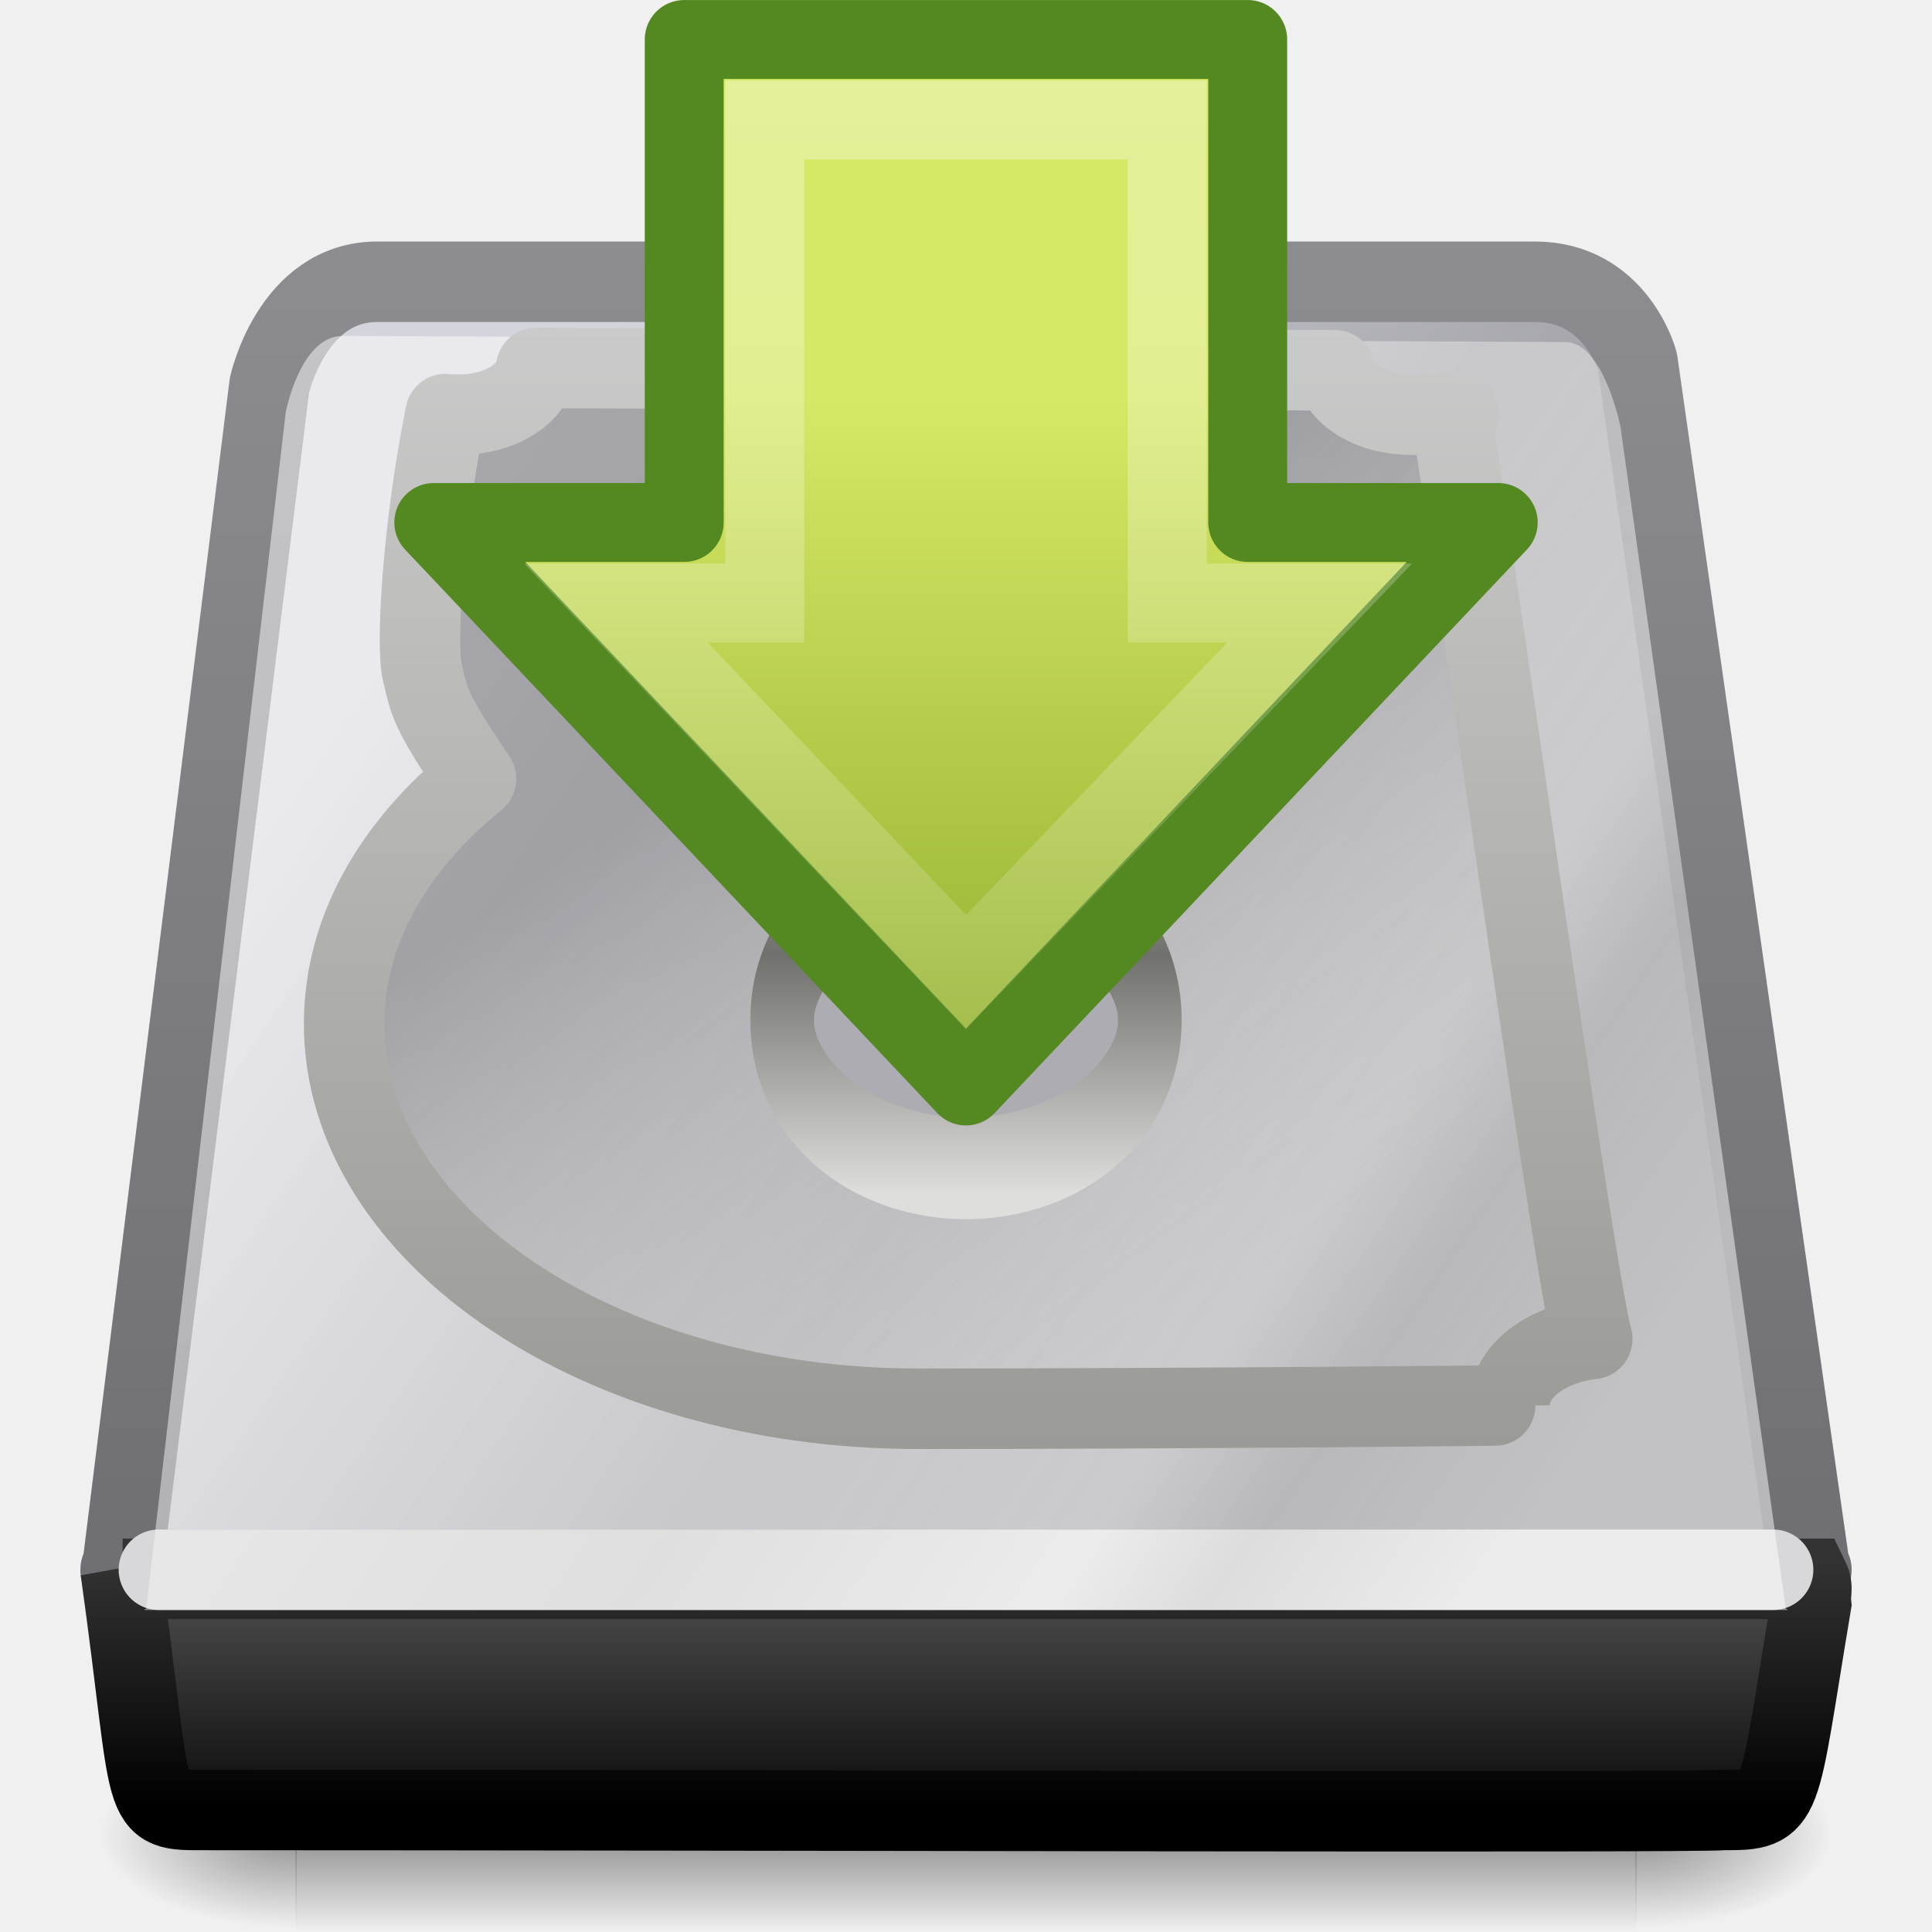
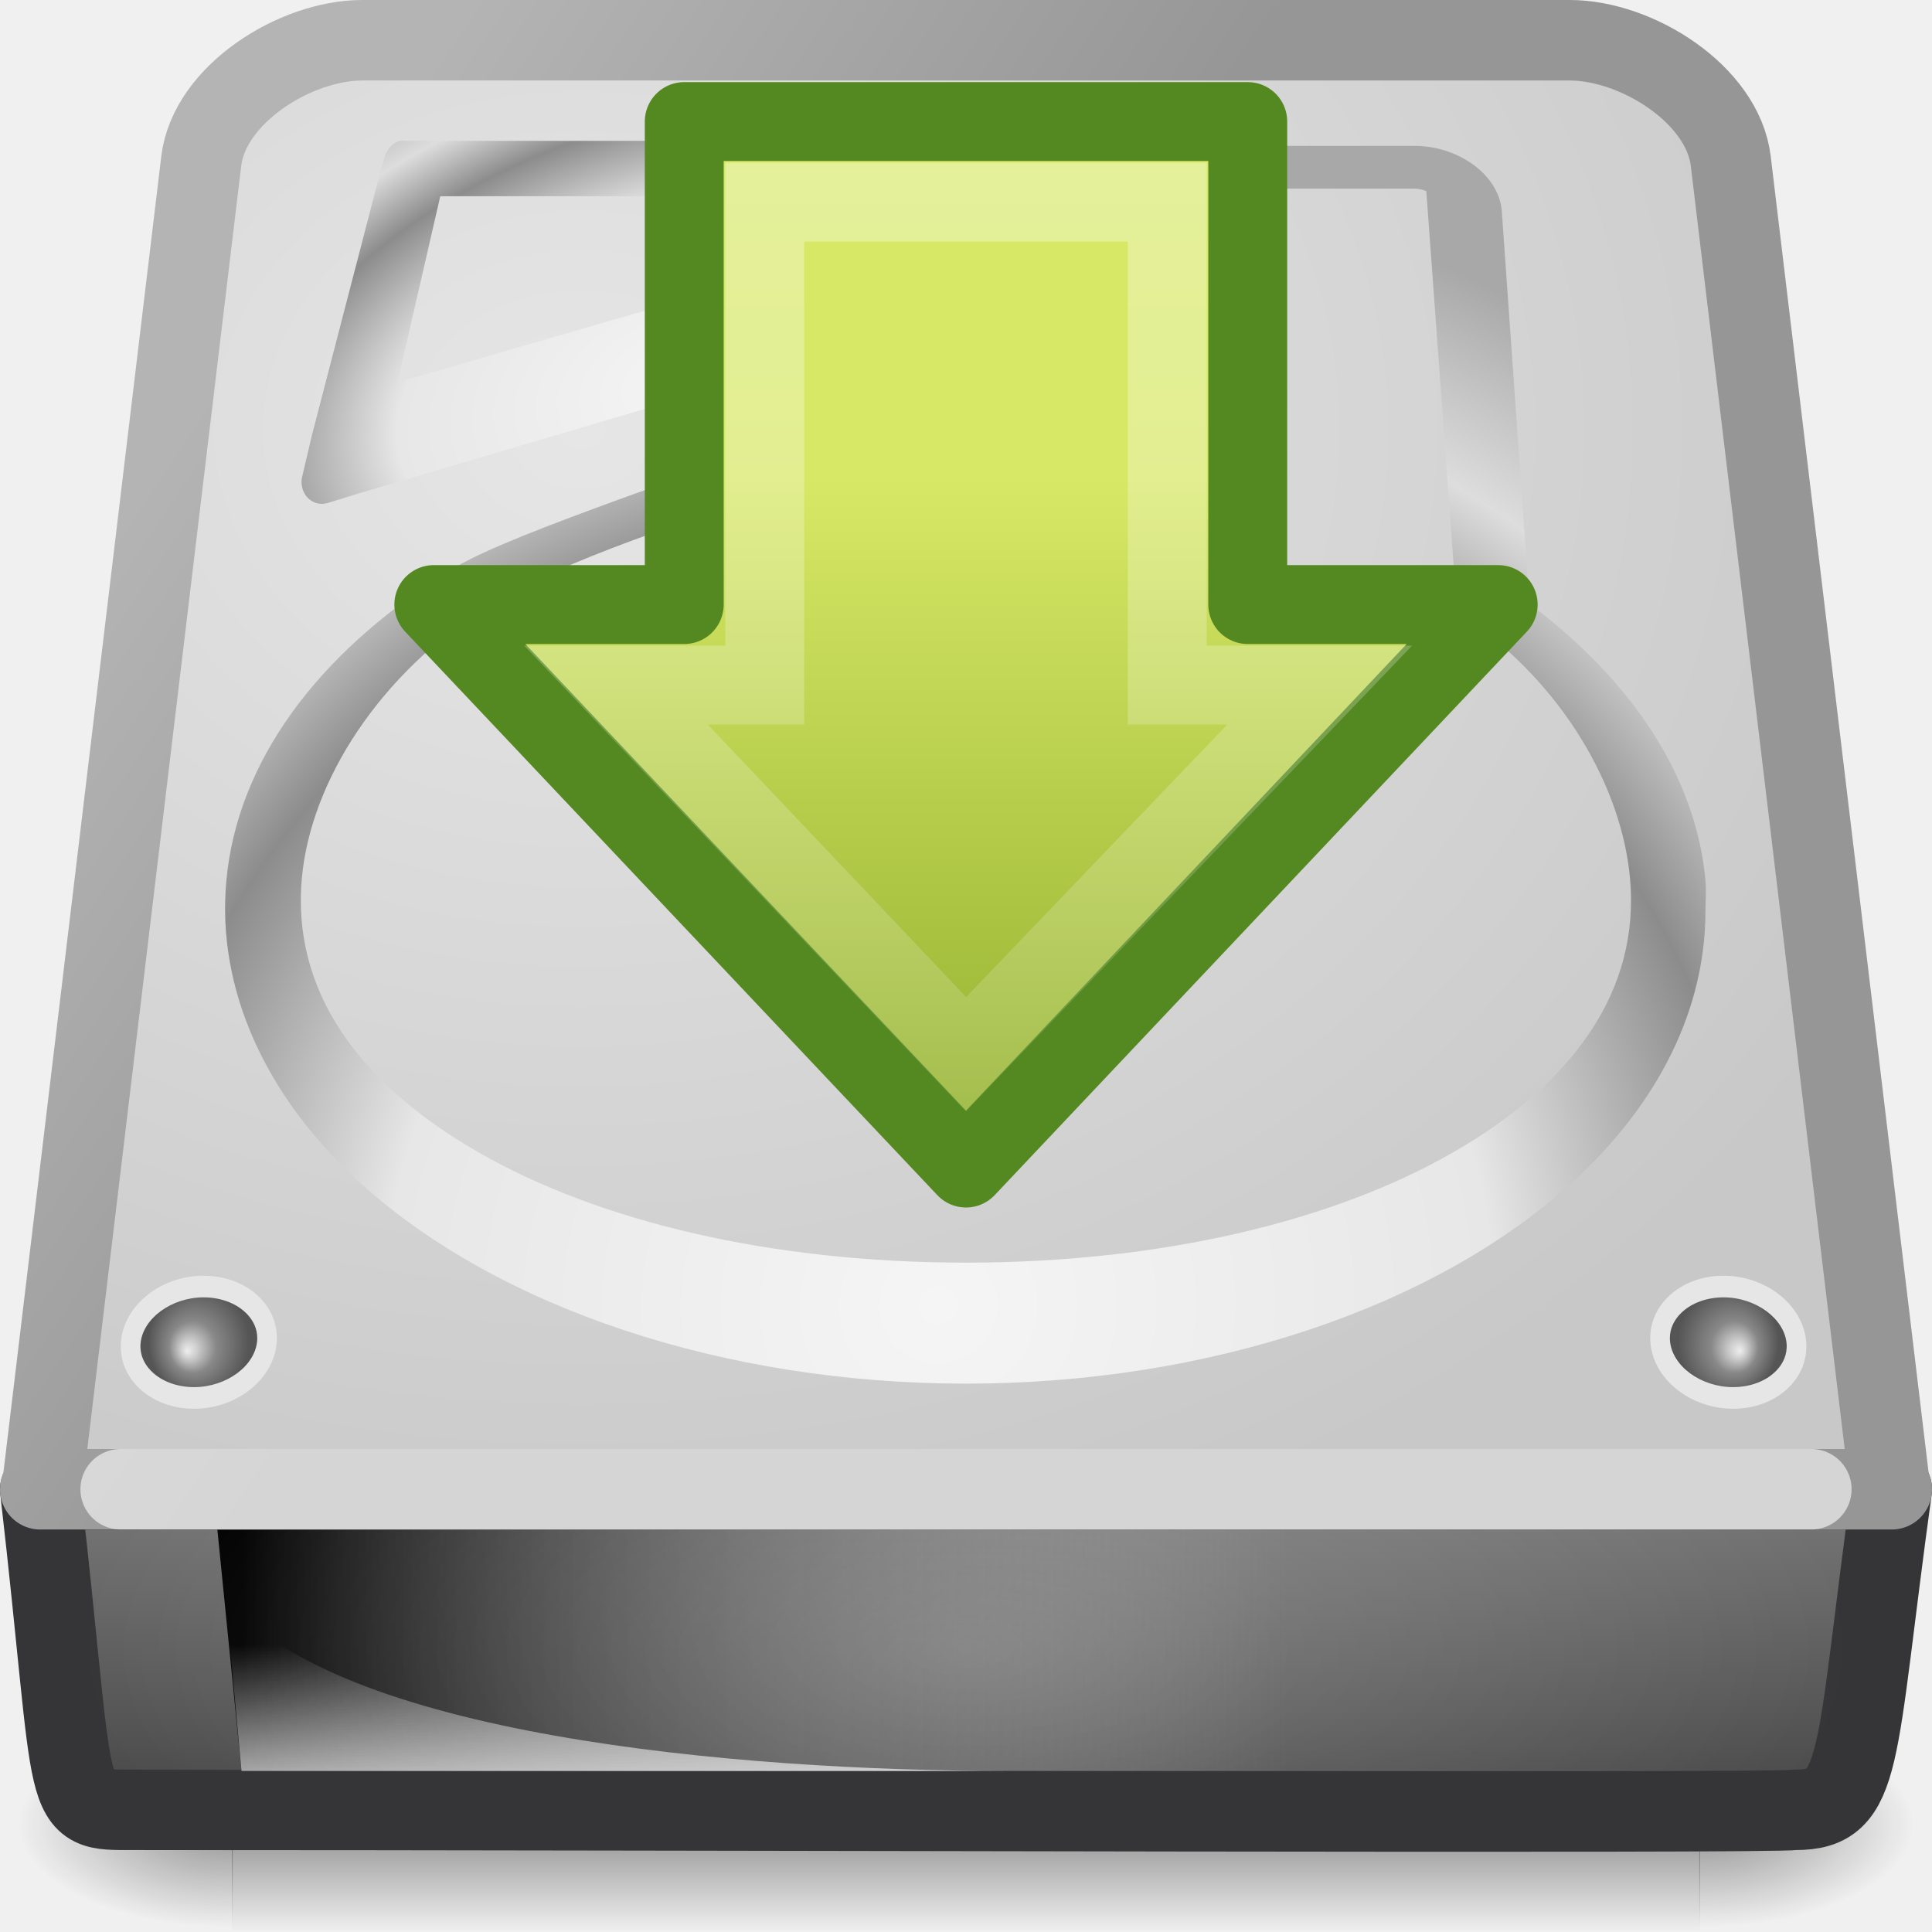
- <svg xmlns="http://www.w3.org/2000/svg" xmlns:xlink="http://www.w3.org/1999/xlink" width="24" height="24" id="svg2" version="1.0">
-   <defs id="defs4">
+ <svg xmlns="http://www.w3.org/2000/svg" xmlns:xlink="http://www.w3.org/1999/xlink" version="1.0" width="24" height="24" id="svg2704">
+   <defs id="defs2706">
    <linearGradient id="linearGradient5048">
-       <stop style="stop-color:black;stop-opacity:0;" offset="0" id="stop5050" />
-       <stop id="stop5056" offset="0.5" style="stop-color:black;stop-opacity:1;" />
-       <stop style="stop-color:black;stop-opacity:0;" offset="1" id="stop5052" />
+       <stop id="stop5050" style="stop-color:#000000;stop-opacity:0" offset="0" />
+       <stop id="stop5056" style="stop-color:#000000;stop-opacity:1" offset="0.5" />
+       <stop id="stop5052" style="stop-color:#000000;stop-opacity:0" offset="1" />
    </linearGradient>
-     <linearGradient xlink:href="#linearGradient5048" id="linearGradient3743" gradientUnits="userSpaceOnUse" gradientTransform="matrix(3.4489794e-2,0,0,9.9174024e-3,-0.4655939,17.9553)" x1="302.857" y1="366.648" x2="302.857" y2="609.505" />
-     <radialGradient xlink:href="#linearGradient5060" id="radialGradient3740" gradientUnits="userSpaceOnUse" gradientTransform="matrix(2.0257336e-2,0,0,9.9174024e-3,8.110409,17.9553)" cx="605.714" cy="486.648" fx="605.714" fy="486.648" r="117.143" />
+     <linearGradient x1="302.857" y1="366.648" x2="302.857" y2="609.505" id="linearGradient2883" xlink:href="#linearGradient5048" gradientUnits="userSpaceOnUse" gradientTransform="matrix(0.03776775,0,0,0.01085997,-1.650341,17.3808)" />
+     <radialGradient cx="605.714" cy="486.648" r="117.143" fx="605.714" fy="486.648" id="radialGradient2880" xlink:href="#linearGradient5060" gradientUnits="userSpaceOnUse" gradientTransform="matrix(0.02218262,0,0,0.01085997,7.740736,17.3808)" />
    <linearGradient id="linearGradient5060">
-       <stop style="stop-color:black;stop-opacity:1;" offset="0" id="stop5062" />
-       <stop style="stop-color:black;stop-opacity:0;" offset="1" id="stop5064" />
+       <stop id="stop5062" style="stop-color:#000000;stop-opacity:1" offset="0" />
+       <stop id="stop5064" style="stop-color:#000000;stop-opacity:0" offset="1" />
    </linearGradient>
-     <radialGradient xlink:href="#linearGradient5060" id="radialGradient3737" gradientUnits="userSpaceOnUse" gradientTransform="matrix(-2.0257336e-2,0,0,9.9174024e-3,15.8896,17.9553)" cx="605.714" cy="486.648" fx="605.714" fy="486.648" r="117.143" />
-     <linearGradient id="linearGradient3448">
-       <stop style="stop-color:#8c8c91;stop-opacity:1;" offset="0" id="stop3450" />
-       <stop style="stop-color:#6e6e73;stop-opacity:1;" offset="1" id="stop3452" />
+     <radialGradient cx="605.714" cy="486.648" r="117.143" fx="605.714" fy="486.648" id="radialGradient2877" xlink:href="#linearGradient5060" gradientUnits="userSpaceOnUse" gradientTransform="matrix(-0.02218262,0,0,0.01085997,16.25927,17.3808)" />
+     <linearGradient id="linearGradient2215-9">
+       <stop id="stop2223-6" style="stop-color:#7a7a7a;stop-opacity:1" offset="0" />
+       <stop id="stop2219-1" style="stop-color:#474747;stop-opacity:1" offset="1" />
    </linearGradient>
-     <linearGradient xlink:href="#linearGradient3448" id="linearGradient3734" gradientUnits="userSpaceOnUse" gradientTransform="matrix(0.9033881,0,0,1.306346,1.159343,-6.134304)" x1="10.149" y1="7" x2="10.149" y2="19.823" />
-     <linearGradient id="linearGradient4235">
-       <stop id="stop4237" offset="0" style="stop-color:#d4d4dc;stop-opacity:1" />
-       <stop id="stop4239" offset="1" style="stop-color:#848489;stop-opacity:1" />
+     <linearGradient x1="53.991" y1="87.896" x2="53.991" y2="104.281" id="linearGradient2872" xlink:href="#linearGradient2215-9" gradientUnits="userSpaceOnUse" gradientTransform="matrix(0.1904597,0,0,0.2485308,0.090799,-3.484712)" />
+     <linearGradient id="linearGradient6309">
+       <stop id="stop6311" style="stop-color:#000000;stop-opacity:1" offset="0" />
+       <stop id="stop6313" style="stop-color:#bbbbbb;stop-opacity:0" offset="1" />
    </linearGradient>
-     <linearGradient xlink:href="#linearGradient4235" id="linearGradient3732" gradientUnits="userSpaceOnUse" gradientTransform="matrix(0.3304429,0,0,0.4740741,26.32793,71.42016)" x1="-56.131" y1="-142.797" x2="-23.247" y2="-110.295" />
-     <linearGradient id="linearGradient3341">
-       <stop style="stop-color:#333333;stop-opacity:1;" offset="0" id="stop3343" />
-       <stop style="stop-color:#000000;stop-opacity:1;" offset="1" id="stop3345" />
+     <linearGradient x1="7.062" y1="35.281" x2="24.688" y2="35.281" id="linearGradient8490" xlink:href="#linearGradient6309" gradientUnits="userSpaceOnUse" gradientTransform="matrix(0.7375886,0,0,0.5393258,-2.209221,1.471909)" />
+     <linearGradient id="linearGradient4236-0">
+       <stop id="stop4238-4" style="stop-color:#eeeeee;stop-opacity:1" offset="0" />
+       <stop id="stop4240-3" style="stop-color:#eeeeee;stop-opacity:0" offset="1" />
    </linearGradient>
-     <linearGradient xlink:href="#linearGradient3341" id="linearGradient3729" gradientUnits="userSpaceOnUse" gradientTransform="matrix(0.3338369,0,0,0.3607527,1.312325,3.334254)" x1="27.567" y1="44.514" x2="27.567" y2="52.98" />
-     <linearGradient id="linearGradient2215">
-       <stop id="stop2223" offset="0" style="stop-color:#555556;stop-opacity:1;" />
-       <stop style="stop-color:#0c0c0d;stop-opacity:1;" offset="1" id="stop2219" />
+     <linearGradient x1="12.277" y1="37.206" x2="12.222" y2="33.759" id="linearGradient8487" xlink:href="#linearGradient4236-0" gradientUnits="userSpaceOnUse" gradientTransform="matrix(0.7375886,0,0,0.5393258,-2.795968,2.186958)" />
+     <linearGradient id="linearGradient3484-2">
+       <stop id="stop3486-2" style="stop-color:#969696;stop-opacity:1" offset="0" />
+       <stop id="stop3488-0" style="stop-color:#b4b4b4;stop-opacity:1" offset="1" />
    </linearGradient>
-     <linearGradient xlink:href="#linearGradient2215" id="linearGradient3727" gradientUnits="userSpaceOnUse" gradientTransform="matrix(0.1739292,0,0,0.1863981,1.124428,3.00925)" x1="53.991" y1="87.896" x2="53.991" y2="104.281" />
-     <linearGradient id="linearGradient2555">
-       <stop style="stop-color:#ffffff;stop-opacity:1;" offset="0" id="stop2557" />
-       <stop id="stop2561" offset="0.5" style="stop-color:#e6e6e6;stop-opacity:1;" />
-       <stop style="stop-color:#ffffff;stop-opacity:1;" offset="0.75" id="stop2563" />
-       <stop id="stop2565" offset="0.842" style="stop-color:#e1e1e1;stop-opacity:1;" />
-       <stop style="stop-color:#ffffff;stop-opacity:1;" offset="1" id="stop2559" />
+     <linearGradient x1="9.599" y1="13.499" x2="4.459" y2="8.35" id="linearGradient2869" xlink:href="#linearGradient3484-2" gradientUnits="userSpaceOnUse" gradientTransform="matrix(0.9892473,0,0,1.469639,0.129032,-10.33859)" />
+     <linearGradient id="linearGradient7056-0">
+       <stop id="stop7064-4" style="stop-color:#e6e6e6;stop-opacity:1" offset="0" />
+       <stop id="stop7060-2" style="stop-color:#c8c8c8;stop-opacity:1" offset="1" />
    </linearGradient>
-     <linearGradient xlink:href="#linearGradient2555" id="linearGradient3723" gradientUnits="userSpaceOnUse" gradientTransform="matrix(0.3210469,0,0,0.4666866,25.91993,71.11109)" x1="-56.131" y1="-142.797" x2="-23.247" y2="-110.295" />
-     <linearGradient id="linearGradient3470">
-       <stop style="stop-color:#9a9a96;stop-opacity:1;" offset="0" id="stop3472" />
-       <stop style="stop-color:#cacaca;stop-opacity:1;" offset="1" id="stop3474" />
+     <radialGradient cx="7.22" cy="4.233" r="12" fx="7.22" fy="4.233" id="radialGradient4072" xlink:href="#linearGradient7056-0" gradientUnits="userSpaceOnUse" gradientTransform="matrix(1.519381,0.00371571,-0.00302474,1.236832,-3.737301,0.06783288)" />
+     <linearGradient id="linearGradient6310-8">
+       <stop id="stop6312-6" style="stop-color:#ffffff;stop-opacity:1" offset="0" />
+       <stop id="stop6314-6" style="stop-color:#ffffff;stop-opacity:0" offset="1" />
    </linearGradient>
-     <linearGradient xlink:href="#linearGradient3470" id="linearGradient3720" gradientUnits="userSpaceOnUse" gradientTransform="matrix(0.9033881,0,0,1.325991,0.7741091,-6.533601)" x1="11.36" y1="18.501" x2="11.36" y2="7.976" />
-     <linearGradient id="linearGradient4241">
-       <stop style="stop-color:#646469;stop-opacity:0.505;" offset="0" id="stop4243" />
-       <stop style="stop-color:#aeaeab;stop-opacity:0;" offset="1" id="stop4245" />
+     <radialGradient cx="24" cy="42" r="21" fx="24" fy="42" id="radialGradient3248" xlink:href="#linearGradient6310-8" gradientUnits="userSpaceOnUse" gradientTransform="matrix(0.5238095,0,1.4568516e-8,0.2142857,-0.5714276,11.5)" />
+     <radialGradient cx="141.747" cy="206.426" r="78.728" fx="141.747" fy="206.426" id="radialGradient8471" xlink:href="#linearGradient4035" gradientUnits="userSpaceOnUse" gradientTransform="matrix(0.1861457,-0.00314024,0.00137767,0.180683,-15.01288,-20.63596)" />
+     <linearGradient id="linearGradient7609-6">
+       <stop id="stop7611-3" style="stop-color:#ffffff;stop-opacity:1" offset="0" />
+       <stop id="stop7677-2" style="stop-color:#e7e7e7;stop-opacity:1" offset="0.47" />
+       <stop id="stop7613-4" style="stop-color:#8c8c8c;stop-opacity:1" offset="0.672" />
+       <stop id="stop7617-3" style="stop-color:#dddddd;stop-opacity:1" offset="0.835" />
+       <stop id="stop7615-6" style="stop-color:#a8a8a8;stop-opacity:1" offset="1" />
    </linearGradient>
-     <linearGradient xlink:href="#linearGradient4241" id="linearGradient3718" gradientUnits="userSpaceOnUse" gradientTransform="matrix(0.1708134,0,0,0.2290751,0.9492531,-1.670712)" x1="54.726" y1="43.524" x2="75.661" y2="82.089" />
-     <linearGradient id="linearGradient13428">
-       <stop style="stop-color:#4f4f4c;stop-opacity:0;" offset="0" id="stop13430" />
-       <stop id="stop2225" offset="0.297" style="stop-color:#70706c;stop-opacity:1;" />
-       <stop style="stop-color:#dededd;stop-opacity:1;" offset="1" id="stop13432" />
+     <radialGradient cx="142.622" cy="191.854" r="78.728" fx="142.622" fy="191.854" id="radialGradient8464" xlink:href="#linearGradient7609-6" gradientUnits="userSpaceOnUse" gradientTransform="matrix(0.09247618,0,0,-0.08716215,-1.555585,24.36558)" />
+     <linearGradient id="linearGradient4035">
+       <stop id="stop4037" style="stop-color:#f5f5f5;stop-opacity:1" offset="0" />
+       <stop id="stop4039" style="stop-color:#e7e7e7;stop-opacity:1" offset="0.47" />
+       <stop id="stop4041" style="stop-color:#8c8c8c;stop-opacity:1" offset="0.693" />
+       <stop id="stop4043" style="stop-color:#dddddd;stop-opacity:1" offset="0.835" />
+       <stop id="stop4045" style="stop-color:#a8a8a8;stop-opacity:1" offset="1" />
    </linearGradient>
-     <linearGradient xlink:href="#linearGradient13428" id="linearGradient3745" gradientUnits="userSpaceOnUse" x1="33.056" y1="28.3" x2="33.056" y2="53.48" />
+     <radialGradient cx="127.317" cy="143.828" r="78.728" fx="127.317" fy="143.828" id="radialGradient8475" xlink:href="#linearGradient4035" gradientUnits="userSpaceOnUse" gradientTransform="matrix(0.1000586,-0.02337636,0.00821684,0.05971738,-5.274111,-0.9113468)" />
+     <radialGradient cx="113.065" cy="97.588" r="2.563" fx="113.667" fy="98" id="radialGradient8498" xlink:href="#radialGradient4241" gradientUnits="userSpaceOnUse" gradientTransform="matrix(2.495652,0,0,2.495652,-223.9757,-53.22609)" />
+     <radialGradient cx="113.065" cy="97.588" r="2.563" fx="113.667" fy="98" id="radialGradient4241" gradientUnits="userSpaceOnUse">
+       <stop id="stop4243" style="stop-color:#eeeeee;stop-opacity:1" offset="0" />
+       <stop id="stop4245" style="stop-color:#cecece;stop-opacity:1" offset="0.16" />
+       <stop id="stop4247" style="stop-color:#888888;stop-opacity:1" offset="0.468" />
+       <stop id="stop4249" style="stop-color:#555555;stop-opacity:1" offset="1" />
+     </radialGradient>
+     <radialGradient cx="113.065" cy="97.588" r="2.563" fx="113.667" fy="98" id="radialGradient8494" xlink:href="#radialGradient4241" gradientUnits="userSpaceOnUse" gradientTransform="matrix(2.495652,0,0,2.495652,-223.9757,-53.22609)" />
    <linearGradient id="linearGradient4222">
-       <stop id="stop4224" offset="0" style="stop-color:#ffffff;stop-opacity:1;" />
-       <stop id="stop4226" offset="1" style="stop-color:#ffffff;stop-opacity:0;" />
+       <stop id="stop4224" style="stop-color:#ffffff;stop-opacity:1" offset="0" />
+       <stop id="stop4226" style="stop-color:#ffffff;stop-opacity:0" offset="1" />
    </linearGradient>
-     <linearGradient xlink:href="#linearGradient4222" id="linearGradient3714" gradientUnits="userSpaceOnUse" gradientTransform="matrix(0,0.39055,-0.3872368,0,-30.07989,-6.111326)" x1="8.527" y1="33.332" x2="57.411" y2="33.332" />
    <linearGradient id="linearGradient2264">
-       <stop id="stop2266" offset="0" style="stop-color:#d7e866;stop-opacity:1;" />
-       <stop id="stop2268" offset="1" style="stop-color:#8cab2a;stop-opacity:1;" />
+       <stop id="stop2266" style="stop-color:#d7e866;stop-opacity:1" offset="0" />
+       <stop id="stop2268" style="stop-color:#8cab2a;stop-opacity:1" offset="1" />
    </linearGradient>
-     <linearGradient xlink:href="#linearGradient2264" id="linearGradient3712" gradientUnits="userSpaceOnUse" gradientTransform="matrix(0,-0.3367372,-0.3354294,0,-32.28885,11.19523)" x1="28.671" y1="23.891" x2="1.31" y2="23.891" />
+     <linearGradient x1="8.527" y1="33.332" x2="57.411" y2="33.332" id="linearGradient2831" xlink:href="#linearGradient4222" gradientUnits="userSpaceOnUse" gradientTransform="matrix(0,0.39055,-0.3872368,0,22.22269,-1.724382)" />
+     <linearGradient x1="28.671" y1="23.891" x2="1.31" y2="23.891" id="linearGradient2834" xlink:href="#linearGradient2264" gradientUnits="userSpaceOnUse" gradientTransform="matrix(0,-0.3367372,-0.3354294,0,20.01373,15.58217)" />
  </defs>
  <g id="layer1">
-     <rect style="opacity:0.402;fill:url(#linearGradient3743);fill-opacity:1;fill-rule:nonzero;stroke:none;stroke-width:1;stroke-linecap:round;stroke-linejoin:miter;marker:none;marker-start:none;marker-mid:none;marker-end:none;stroke-miterlimit:4;stroke-dasharray:none;stroke-dashoffset:0;stroke-opacity:1;visibility:visible;display:inline;overflow:visible" id="rect2723" width="16.654" height="2.409" x="3.673" y="21.591" />
-     <path style="opacity:0.402;fill:url(#radialGradient3740);fill-opacity:1;fill-rule:nonzero;stroke:none;stroke-width:1;stroke-linecap:round;stroke-linejoin:miter;marker:none;marker-start:none;marker-mid:none;marker-end:none;stroke-miterlimit:4;stroke-dasharray:none;stroke-dashoffset:0;stroke-opacity:1;visibility:visible;display:inline;overflow:visible" d="M 20.319,21.592 C 20.319,21.592 20.319,24 20.319,24 C 21.362,24.004 22.841,23.46 22.841,22.796 C 22.841,22.131 21.677,21.592 20.319,21.592 z" id="path2725" />
-     <path id="path2727" d="M 3.681,21.592 C 3.681,21.592 3.681,24 3.681,24 C 2.638,24.004 1.159,23.46 1.159,22.796 C 1.159,22.131 2.323,21.592 3.681,21.592 z" style="opacity:0.402;fill:url(#radialGradient3737);fill-opacity:1;fill-rule:nonzero;stroke:none;stroke-width:1;stroke-linecap:round;stroke-linejoin:miter;marker:none;marker-start:none;marker-mid:none;marker-end:none;stroke-miterlimit:4;stroke-dasharray:none;stroke-dashoffset:0;stroke-opacity:1;visibility:visible;display:inline;overflow:visible" />
-     <path style="fill:url(#linearGradient3732);fill-opacity:1;fill-rule:nonzero;stroke:url(#linearGradient3734);stroke-width:1;stroke-linecap:round;stroke-linejoin:round;marker:none;marker-start:none;marker-mid:none;marker-end:none;stroke-miterlimit:4;stroke-dasharray:none;stroke-dashoffset:0;stroke-opacity:1;visibility:visible;display:inline;overflow:visible;enable-background:accumulate" d="M 3.347,4.788 L 1.519,19.485 C 1.505,19.485 1.498,19.489 1.498,19.5 L 22.502,19.5 C 22.502,19.489 22.495,19.485 22.481,19.485 L 20.341,4.491 C 20.341,4.491 20.078,3.5 19.067,3.5 C 18.103,3.5 5.704,3.5 4.688,3.5 C 3.626,3.5 3.347,4.788 3.347,4.788 z" id="rect2990" />
-     <path id="rect2992" d="M 1.523,19.613 C 8.506,19.613 15.49,19.613 22.473,19.613 C 22.53,19.73 22.482,19.783 22.498,19.926 C 22.072,22.461 22.181,22.484 21.41,22.484 C 21.108,22.52 9.23,22.484 2.548,22.484 C 1.711,22.484 1.922,22.533 1.498,19.5 L 1.523,19.613 z" style="fill:url(#linearGradient3727);fill-opacity:1;fill-rule:nonzero;stroke:url(#linearGradient3729);stroke-width:1;stroke-linecap:butt;stroke-linejoin:miter;marker:none;marker-start:none;marker-mid:none;marker-end:none;stroke-miterlimit:4;stroke-dasharray:none;stroke-dashoffset:0;stroke-opacity:1;visibility:visible;display:inline;overflow:visible;enable-background:accumulate" />
-     <path style="fill:#e5e5e9;fill-opacity:1;fill-rule:evenodd;stroke:#d8d8db;stroke-width:1;stroke-linecap:round;stroke-linejoin:round;stroke-miterlimit:4;stroke-dasharray:none;stroke-opacity:1;display:inline" d="M 1.974,19.5 L 22.026,19.5" id="path2215" />
-     <path style="opacity:0.5;fill:url(#linearGradient3723);fill-opacity:1;fill-rule:nonzero;stroke:none;stroke-width:1;stroke-linecap:round;stroke-linejoin:round;marker:none;marker-start:none;marker-mid:none;marker-end:none;stroke-miterlimit:4;stroke-dasharray:none;stroke-dashoffset:0;stroke-opacity:0.58;visibility:visible;display:inline;overflow:visible;enable-background:accumulate" d="M 3.55,5.118 L 1.816,19.985 C 1.803,19.985 1.796,19.989 1.796,20 L 22.203,20 C 22.203,19.989 22.196,19.985 22.183,19.985 L 20.13,5.301 C 20.13,5.301 19.921,4.249 19.444,4.249 C 18.964,4.249 4.753,4.173 4.257,4.173 C 3.731,4.173 3.55,5.118 3.55,5.118 z" id="path5354" />
-     <path style="fill:url(#linearGradient3718);fill-opacity:1;fill-rule:nonzero;stroke:url(#linearGradient3720);stroke-width:1;stroke-linecap:round;stroke-linejoin:round;marker:none;marker-start:none;marker-mid:none;marker-end:none;stroke-miterlimit:4;stroke-dasharray:none;stroke-dashoffset:0;stroke-opacity:1;visibility:visible;display:inline;overflow:visible;enable-background:accumulate" d="M 6.66,4.572 C 6.616,4.898 6.204,5.151 5.705,5.151 C 5.646,5.151 5.59,5.151 5.534,5.144 C 5.247,6.58 5.167,8.022 5.246,8.351 C 5.337,8.724 5.325,8.805 5.913,9.676 C 4.891,10.501 4.275,11.56 4.275,12.718 C 4.275,15.356 7.467,17.5 11.401,17.5 C 14.771,17.5 18.75,17.461 18.75,17.456 C 18.75,17.043 19.193,16.701 19.78,16.633 C 19.564,15.931 18.146,5.736 18.022,5.144 C 18.403,5.144 17.585,5.151 17.528,5.151 C 17.044,5.151 16.647,4.913 16.583,4.6 L 6.66,4.572 z" id="path12457" />
-     <path style="fill:#acacb2;fill-opacity:1;fill-rule:nonzero;stroke:url(#linearGradient3745);stroke-width:7.521;stroke-linecap:round;stroke-linejoin:round;marker:none;marker-start:none;marker-mid:none;marker-end:none;stroke-miterlimit:4;stroke-dasharray:none;stroke-dashoffset:0;stroke-opacity:1;visibility:visible;display:inline;overflow:visible;enable-background:accumulate" id="path13436" d="M 56.715,40.626 A 21.721,10.86 0 1 1 13.274,40.626 A 21.721,10.86 0 1 1 56.715,40.626 z" transform="matrix(0.1051081,0,0,0.168173,8.321804,5.841439)" />
-     <g id="g3708" transform="translate(52.30259,3.367402)">
-       <path style="fill:url(#linearGradient3712);fill-opacity:1;fill-rule:nonzero;stroke:#548820;stroke-width:0.98;stroke-linecap:round;stroke-linejoin:round;marker:none;marker-start:none;marker-mid:none;marker-end:none;stroke-miterlimit:4;stroke-dasharray:none;stroke-dashoffset:0;stroke-opacity:1;visibility:visible;display:inline;overflow:visible" d="M -33.691,3.123 L -40.303,10.123 L -46.914,3.123 L -43.803,3.123 L -43.803,-2.877 L -36.803,-2.877 L -36.803,3.123 L -33.691,3.123 z" id="path4348" />
-       <path style="opacity:0.354;fill:none;fill-opacity:1;fill-rule:nonzero;stroke:url(#linearGradient3714);stroke-width:0.98;stroke-linecap:butt;stroke-linejoin:miter;marker:none;marker-start:none;marker-mid:none;marker-end:none;stroke-miterlimit:4;stroke-dasharray:none;stroke-dashoffset:0;stroke-opacity:1;visibility:visible;display:inline;overflow:visible" d="M -35.908,4.123 L -40.303,8.709 L -44.651,4.123 L -42.803,4.123 L -42.803,-1.877 L -37.803,-1.877 L -37.803,4.123 L -35.908,4.123 z" id="path4360" />
+     <rect width="18.236" height="2.637" x="2.882" y="21.363" id="rect2723" style="opacity:0.402;fill:url(#linearGradient2883);fill-opacity:1;fill-rule:nonzero;stroke:none;stroke-width:1;marker:none;visibility:visible;display:inline;overflow:visible" />
+     <path d="m 21.109,21.363 c 0,0 0,2.637 0,2.637 1.142,0.005 2.762,-0.591 2.762,-1.319 0,-0.728 -1.275,-1.318 -2.762,-1.318 l 0,0 z" id="path2725" style="opacity:0.402;fill:url(#radialGradient2880);fill-opacity:1;fill-rule:nonzero;stroke:none;stroke-width:1;marker:none;visibility:visible;display:inline;overflow:visible" />
+     <path d="m 2.891,21.363 c 0,0 0,2.637 0,2.637 -1.142,0.005 -2.762,-0.591 -2.762,-1.319 0,-0.728 1.275,-1.318 2.762,-1.318 l 0,0 z" id="path2727" style="opacity:0.402;fill:url(#radialGradient2877);fill-opacity:1;fill-rule:nonzero;stroke:none;stroke-width:1;marker:none;visibility:visible;display:inline;overflow:visible" />
+     <path d="m 23.5,18.5 c -0.466,3.38 -0.351,3.982 -1.196,3.982 -0.331,0.048 -13.337,0 -20.654,0 -0.917,0 -0.685,0.066 -1.15,-3.979 l 23,-0.003 0,-4.9e-5 0,0 z" id="rect2992" style="fill:url(#linearGradient2872);fill-opacity:1;fill-rule:nonzero;stroke:#353537;stroke-width:1;stroke-linecap:butt;stroke-linejoin:round;stroke-miterlimit:4;stroke-opacity:1;stroke-dasharray:none;stroke-dashoffset:0;marker:none;visibility:visible;display:inline;overflow:visible;enable-background:accumulate" />
+     <path d="M 2.7,19 16,19 16,22 3,22 2.7,19 z" id="rect9146" style="fill:url(#linearGradient8490);fill-opacity:1;fill-rule:evenodd;stroke:none;stroke-width:2.409;marker:none;visibility:visible;display:inline;overflow:visible" />
+     <path d="m 3,22 c 0,0 -0.2,-2.163 -0.2,-2.163 1.354,1.715 6.319,2.163 9.743,2.163 0,0 -9.543,0 -9.543,0 l 0,0 z" id="path9148" style="opacity:0.811;fill:url(#linearGradient8487);fill-opacity:1;fill-rule:evenodd;stroke:none" />
+     <path d="M 2.5,2 0.523,18.483 c -0.015,0 -0.023,0.004 -0.023,0.017 l 23,0 c 0,-0.012 -0.008,-0.017 -0.023,-0.017 L 21.5,2 C 21.401,1.173 20.333,0.5 19.5,0.5 l -15,0 C 3.667,0.5 2.599,1.173 2.5,2 z" id="rect2990" style="fill:url(#radialGradient4072);fill-opacity:1;fill-rule:nonzero;stroke:url(#linearGradient2869);stroke-width:1;stroke-linecap:round;stroke-linejoin:round;stroke-miterlimit:4;stroke-opacity:1;stroke-dasharray:none;stroke-dashoffset:0;marker:none;visibility:visible;display:inline;overflow:visible;enable-background:accumulate" />
+     <path d="m 1.499,18.5 21.002,0" id="path2215" style="opacity:0.6;fill:none;stroke:#ffffff;stroke-width:1;stroke-linecap:round;stroke-linejoin:round;stroke-miterlimit:4;stroke-opacity:1;stroke-dasharray:none;display:inline" />
+     <rect width="22" height="3" x="1" y="19" id="rect6300-3" style="opacity:0.2;fill:url(#radialGradient3248);fill-opacity:1;stroke:none" />
+     <path d="m 14.531,1.812 c -0.277,0 -0.525,0.081 -0.719,0.219 -0.194,0.138 -0.335,0.35 -0.344,0.594 -0.026,0.75 -0.408,1.289 -1.125,1.781 -0.711,0.488 -1.755,0.9 -3,1.281 -0.01,0.003 -0.021,-0.003 -0.031,0 -0.471,0.099 -1.245,0.376 -2,0.656 C 6.547,6.628 5.848,6.902 5.531,7.125 3.933,8.13 2.948,9.467 2.812,10.938 c -0.124,1.339 0.479,2.679 1.656,3.75 1.722,1.566 4.535,2.5 7.531,2.5 2.996,0 5.809,-0.934 7.531,-2.5 1.075,-0.978 1.656,-2.155 1.656,-3.375 0,-0.099 0.011,-0.242 0,-0.375 C 21.068,9.646 20.272,8.454 19,7.5 18.964,6.996 18.656,2.625 18.656,2.625 18.639,2.381 18.48,2.168 18.281,2.031 18.082,1.895 17.839,1.812 17.562,1.812 l -3.031,0 0,0 z m 0,0.531 3.031,0 c 0.067,0 0.126,0.018 0.156,0.031 l 0.375,5.125 c -0.004,0.021 -0.004,0.042 0,0.062 0.009,0.012 0.02,0.022 0.031,0.031 0.016,0.026 0.037,0.047 0.062,0.062 1.232,0.843 1.959,2.127 2.062,3.25 0.129,1.395 -0.699,2.549 -2.188,3.406 -1.488,0.858 -3.626,1.375 -6.062,1.375 -2.437,0 -4.574,-0.517 -6.062,-1.375 C 4.449,13.455 3.621,12.301 3.75,10.906 3.861,9.706 4.706,8.37 6.094,7.5 6.105,7.491 6.116,7.48 6.125,7.469 6.13,7.465 6.194,7.421 6.281,7.375 6.369,7.329 6.489,7.28 6.625,7.219 6.896,7.096 7.226,6.954 7.594,6.812 8.329,6.529 9.162,6.263 9.562,6.188 c 0.01,8.695e-4 0.021,8.695e-4 0.031,0 1.209,-0.368 2.358,-0.807 3.25,-1.406 0.874,-0.587 1.503,-1.369 1.562,-2.406 0.02,-0.01 0.061,-0.031 0.125,-0.031 l 0,0 z" id="path8469" style="fill:url(#radialGradient8471);fill-opacity:1" />
+     <path d="m 12,13 c -1.682,0 -2.972,-0.845 -2.999,-1.965 C 9,11.022 9,11.011 9,10.999 9,10.593 9.169,10.208 9.49,9.881 10.034,9.329 10.972,9 12,9 c 1.028,0 1.966,0.329 2.51,0.881 0.331,0.336 0.5,0.735 0.49,1.153 C 14.972,12.155 13.682,13 12,13 l 0,-6.3e-5 0,3e-6 z m 0.05,-2.746 c -1.581,0 -2.437,0.21 -2.418,0.974 0.018,0.752 1.078,1.354 2.367,1.354 1.289,0 2.349,-0.601 2.367,-1.354 0.019,-0.765 -0.736,-0.974 -2.317,-0.974 l 0,0 0,0 z" id="path9156" style="fill:url(#radialGradient8464);fill-opacity:1;fill-rule:nonzero;stroke-width:1;stroke-linecap:butt;stroke-linejoin:miter;stroke-miterlimit:4;stroke-opacity:1;stroke-dasharray:none;stroke-dashoffset:0;marker:none;visibility:visible;display:inline;overflow:visible;enable-background:accumulate" />
+     <path d="m 4.969,1.75 c -0.067,0.018 -0.124,0.063 -0.156,0.125 -0.013,0.019 -0.024,0.04 -0.031,0.062 L 4.719,2.156 3.875,5.406 3.75,5.938 c -0.006,0.031 -0.006,0.063 0,0.094 0.004,0.033 0.015,0.065 0.031,0.094 0.032,0.062 0.089,0.107 0.156,0.125 0.041,0.011 0.084,0.011 0.125,0 l 0.406,-0.125 6.875,-2.031 0.031,0 c 0.01,6.516e-4 0.021,6.516e-4 0.031,0 0.01,6.516e-4 0.021,6.516e-4 0.031,0 0.022,-0.007 0.043,-0.018 0.062,-0.031 0.46,-0.254 0.695,-0.743 0.75,-1.188 0.028,-0.228 0.008,-0.457 -0.062,-0.656 C 12.147,2.105 12.061,1.998 11.969,1.906 11.876,1.815 11.757,1.745 11.594,1.75 l -0.031,0 -6.375,0 -0.156,0 c -0.021,-0.003 -0.042,-0.003 -0.062,0 z m 0.5,0.688 5.906,0 C 11.36,2.515 11.34,2.568 11.312,2.656 11.263,2.818 11.167,2.95 11.188,2.938 L 4.938,4.75 5.469,2.438 z" id="path8473" style="fill:url(#radialGradient8475);fill-opacity:1;fill-rule:nonzero;stroke:none;stroke-width:1;marker:none;visibility:visible;display:inline;overflow:visible;enable-background:accumulate" />
+     <g transform="matrix(-0.09781119,0,0,0.1076727,8.162211,-3.818251)" id="g9158">
+       <path d="m 48.3,190.28 c 0.314,4.248 5.024,7.712 10.514,7.712 5.488,0 9.643,-3.464 9.276,-7.712 -0.364,-4.225 -5.071,-7.637 -10.507,-7.637 -5.438,0.002 -9.593,3.412 -9.284,7.637 z" id="path9160" style="fill:#e6e6e6;fill-opacity:1" />
+       <path d="m 51.851,187.292 c -0.502,0.539 -1.076,1.403 -1.076,2.551 0,0.082 0.005,0.165 0.01,0.252 0.217,2.927 3.893,5.401 8.026,5.401 2.353,0 4.505,-0.811 5.752,-2.174 0.537,-0.581 1.148,-1.545 1.038,-2.828 -0.252,-2.902 -3.923,-5.356 -8.021,-5.356 -2.336,0.002 -4.48,0.806 -5.73,2.154 l -2e-5,0 0,0 z" id="path9162" style="fill:url(#radialGradient8498);fill-opacity:1" />
    </g>
+     <g transform="matrix(0.09781119,0,0,0.1076727,15.77732,-3.818251)" id="g9190">
+       <path d="m 48.3,190.28 c 0.314,4.248 5.024,7.712 10.514,7.712 5.488,0 9.643,-3.464 9.276,-7.712 -0.364,-4.225 -5.071,-7.637 -10.507,-7.637 -5.438,0.002 -9.593,3.412 -9.284,7.637 z" id="path9192" style="fill:#e6e6e6;fill-opacity:1" />
+       <path d="m 51.851,187.292 c -0.502,0.539 -1.076,1.403 -1.076,2.551 0,0.082 0.005,0.165 0.01,0.252 0.217,2.927 3.893,5.401 8.026,5.401 2.353,0 4.505,-0.811 5.752,-2.174 0.537,-0.581 1.148,-1.545 1.038,-2.828 -0.252,-2.902 -3.923,-5.356 -8.021,-5.356 -2.336,0.002 -4.48,0.806 -5.73,2.154 l -2e-5,0 0,0 z" id="path9194" style="fill:url(#radialGradient8494);fill-opacity:1" />
+     </g>
+     <path d="m 18.611,7.51 -6.611,7 -6.611,-7 3.111,0 0,-6 7,0 0,6 3.111,0 z" id="path4348" style="fill:url(#linearGradient2834);fill-opacity:1;fill-rule:nonzero;stroke:#548820;stroke-width:0.98;stroke-linecap:round;stroke-linejoin:round;stroke-miterlimit:4;stroke-opacity:1;stroke-dasharray:none;stroke-dashoffset:0;marker:none;visibility:visible;display:inline;overflow:visible" />
+     <path d="m 16.394,8.51 -4.394,4.586 -4.348,-4.586 1.848,0 0,-6 5,0 0,6 1.894,0 z" id="path4360" style="opacity:0.354;fill:none;stroke:url(#linearGradient2831);stroke-width:0.98;stroke-linecap:butt;stroke-linejoin:miter;stroke-miterlimit:4;stroke-opacity:1;stroke-dasharray:none;stroke-dashoffset:0;marker:none;visibility:visible;display:inline;overflow:visible" />
  </g>
</svg>
